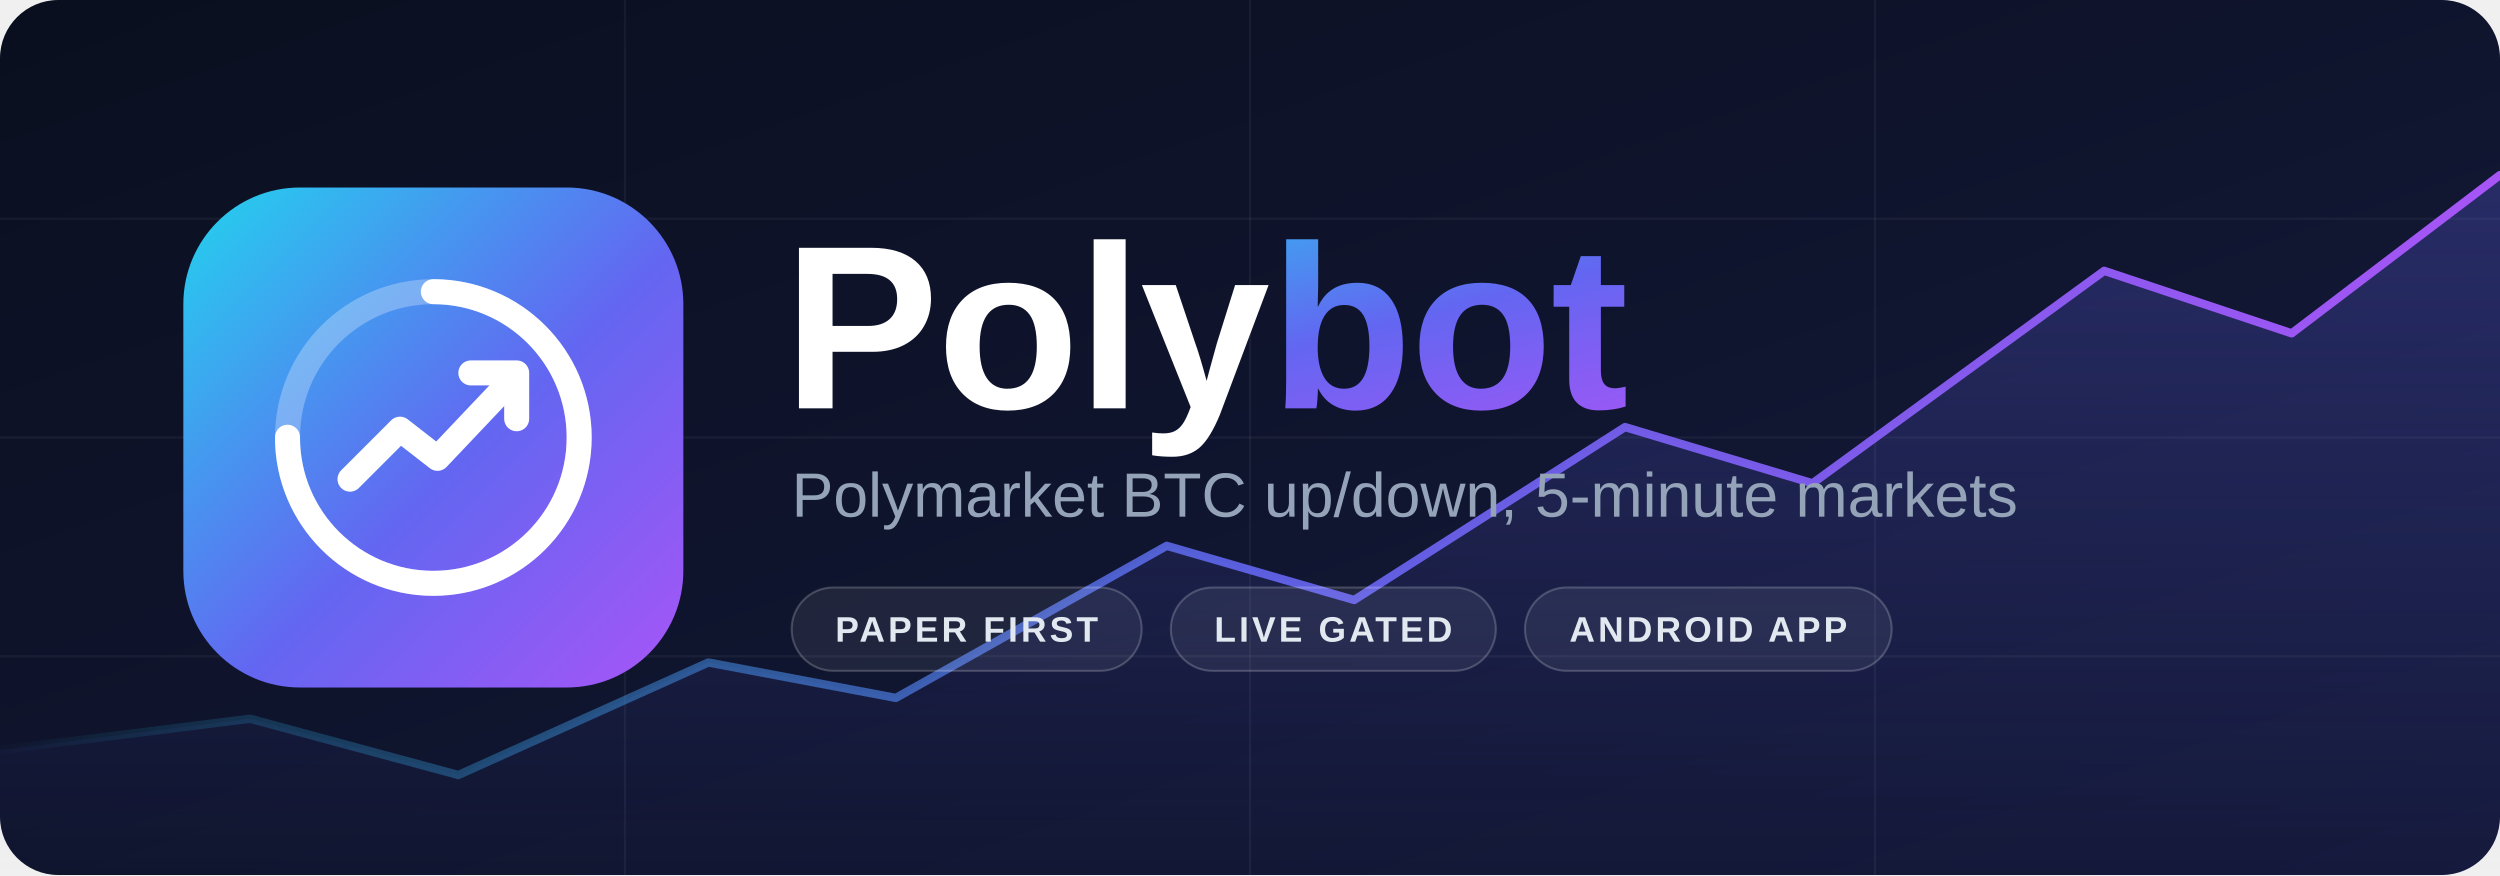
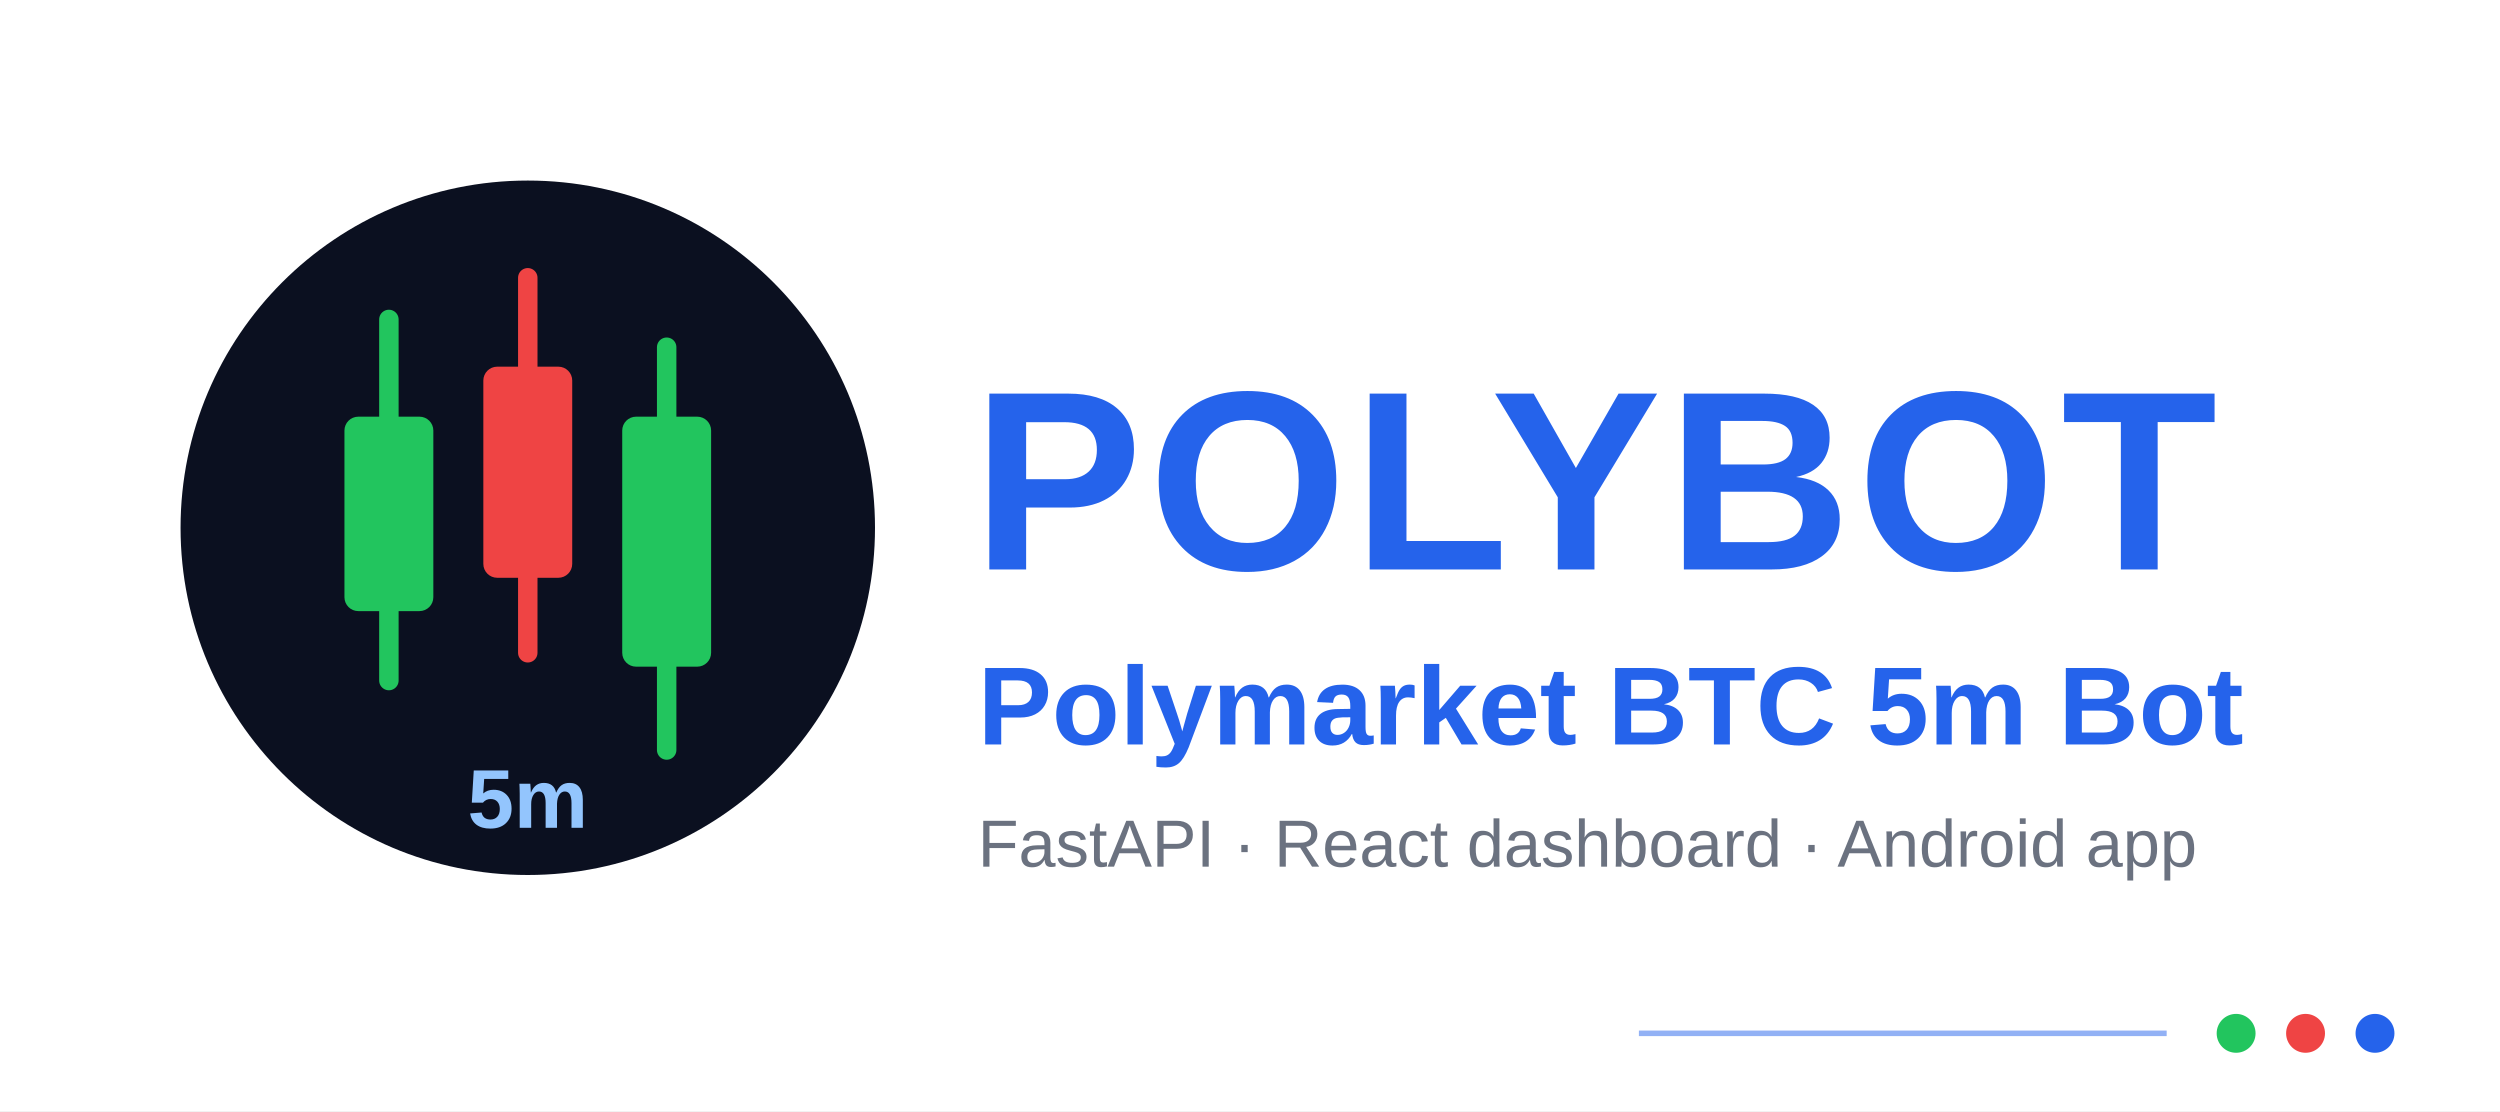
- <svg xmlns="http://www.w3.org/2000/svg" viewBox="0 0 1200 420" width="1200" height="420" role="img" aria-label="Polybot - Polymarket BTC 5m bot">
-   <defs>
-     <linearGradient id="bg" x1="0" y1="0" x2="1" y2="1">
-       <stop offset="0" stop-color="#0a0f1f" />
-       <stop offset="1" stop-color="#151a3d" />
-     </linearGradient>
-     <linearGradient id="accent" x1="0" y1="0" x2="1" y2="1">
-       <stop offset="0" stop-color="#22d3ee" />
-       <stop offset="0.55" stop-color="#6366f1" />
-       <stop offset="1" stop-color="#a855f7" />
-     </linearGradient>
-     <linearGradient id="line" x1="0" y1="0" x2="1" y2="0">
-       <stop offset="0" stop-color="#22d3ee" stop-opacity="0" />
-       <stop offset="0.5" stop-color="#6366f1" stop-opacity="0.9" />
-       <stop offset="1" stop-color="#a855f7" />
-     </linearGradient>
-     <linearGradient id="area" x1="0" y1="0" x2="0" y2="1">
-       <stop offset="0" stop-color="#6366f1" stop-opacity="0.28" />
-       <stop offset="1" stop-color="#6366f1" stop-opacity="0" />
-     </linearGradient>
-   </defs>
-   <rect width="1200" height="420" rx="28" fill="url(#bg)" />
-   <g stroke="#ffffff" stroke-opacity="0.05" stroke-width="1">
-     <line x1="0" y1="105" x2="1200" y2="105" />
-     <line x1="0" y1="210" x2="1200" y2="210" />
-     <line x1="0" y1="315" x2="1200" y2="315" />
-     <line x1="300" y1="0" x2="300" y2="420" />
-     <line x1="600" y1="0" x2="600" y2="420" />
-     <line x1="900" y1="0" x2="900" y2="420" />
+ <svg xmlns="http://www.w3.org/2000/svg" viewBox="0 0 900 400" width="900" height="400" role="img" aria-label="Polybot - Polymarket BTC 5m bot">
+   <rect width="900" height="400" fill="#ffffff" />
+   <circle cx="190" cy="190" r="125" fill="#0b1020" />
+   <g stroke-linecap="round">
+     <line x1="140" y1="115" x2="140" y2="245" stroke="#22c55e" stroke-width="7" />
+     <rect x="124" y="150" width="32" height="70" rx="5" fill="#22c55e" />
+     <line x1="190" y1="100" x2="190" y2="235" stroke="#ef4444" stroke-width="7" />
+     <rect x="174" y="132" width="32" height="76" rx="5" fill="#ef4444" />
+     <line x1="240" y1="125" x2="240" y2="270" stroke="#22c55e" stroke-width="7" />
+     <rect x="224" y="150" width="32" height="90" rx="5" fill="#22c55e" />
  </g>
-   <path d="M0 360 L120 345 L220 372 L340 318 L430 335 L560 262 L650 288 L780 205 L870 232 L1010 130 L1100 160 L1200 84 L1200 420 L0 420 Z" fill="url(#area)" />
-   <polyline points="0,360 120,345 220,372 340,318 430,335 560,262 650,288 780,205 870,232 1010,130 1100,160 1200,84" fill="none" stroke="url(#line)" stroke-width="4" stroke-linejoin="round" stroke-linecap="round" />
-   <g transform="translate(88 90)">
-     <rect width="240" height="240" rx="56" fill="url(#accent)" />
-     <circle cx="120" cy="120" r="70" fill="none" stroke="#ffffff" stroke-opacity="0.28" stroke-width="12" />
-     <circle cx="120" cy="120" r="70" fill="none" stroke="#ffffff" stroke-width="12" stroke-linecap="round" stroke-dasharray="330 440" transform="rotate(-90 120 120)" />
-     <polyline points="80,140 104,116 122,130 158,92" fill="none" stroke="#ffffff" stroke-width="12" stroke-linecap="round" stroke-linejoin="round" />
-     <polyline points="138,89 160,89 160,111" fill="none" stroke="#ffffff" stroke-width="12" stroke-linecap="round" stroke-linejoin="round" />
-   </g>
-   <text x="376" y="196" font-family="Arial, Helvetica, sans-serif" font-weight="800" font-size="112" fill="#ffffff" letter-spacing="-1">Poly<tspan fill="url(#accent)">bot</tspan>
-   </text>
-   <text x="380" y="248" font-family="Arial, Helvetica, sans-serif" font-size="30" fill="#94a3b8">Polymarket BTC up/down, 5-minute markets</text>
-   <g font-family="Arial, Helvetica, sans-serif" font-weight="700" font-size="17" letter-spacing="1.5" text-anchor="middle" fill="#e2e8f0">
-     <rect x="380" y="282" width="168" height="40" rx="20" fill="#ffffff" fill-opacity="0.07" stroke="#ffffff" stroke-opacity="0.2" />
-     <text x="464" y="308">PAPER FIRST</text>
-     <rect x="562" y="282" width="156" height="40" rx="20" fill="#ffffff" fill-opacity="0.07" stroke="#ffffff" stroke-opacity="0.2" />
-     <text x="640" y="308">LIVE GATED</text>
-     <rect x="732" y="282" width="176" height="40" rx="20" fill="#ffffff" fill-opacity="0.07" stroke="#ffffff" stroke-opacity="0.2" />
-     <text x="820" y="308">ANDROID APP</text>
-   </g>
+   <text x="190" y="298" text-anchor="middle" font-family="Arial, Helvetica, sans-serif" font-weight="700" font-size="30" fill="#93c5fd">5m</text>
+   <text x="350" y="205" font-family="Arial, Helvetica, sans-serif" font-weight="900" font-size="92" fill="#2563eb" letter-spacing="2">POLYBOT</text>
+   <text x="352" y="268" font-family="Arial, Helvetica, sans-serif" font-weight="700" font-size="40" fill="#2563eb">Polymarket BTC 5m Bot</text>
+   <text x="352" y="312" font-family="Arial, Helvetica, sans-serif" font-size="24" fill="#6b7280">FastAPI  ·  React dashboard  ·  Android app</text>
+   <line x1="590" y1="372" x2="780" y2="372" stroke="#2563eb" stroke-width="2" opacity="0.5" />
+   <circle cx="805" cy="372" r="7" fill="#22c55e" />
+   <circle cx="830" cy="372" r="7" fill="#ef4444" />
+   <circle cx="855" cy="372" r="7" fill="#2563eb" />
</svg>
